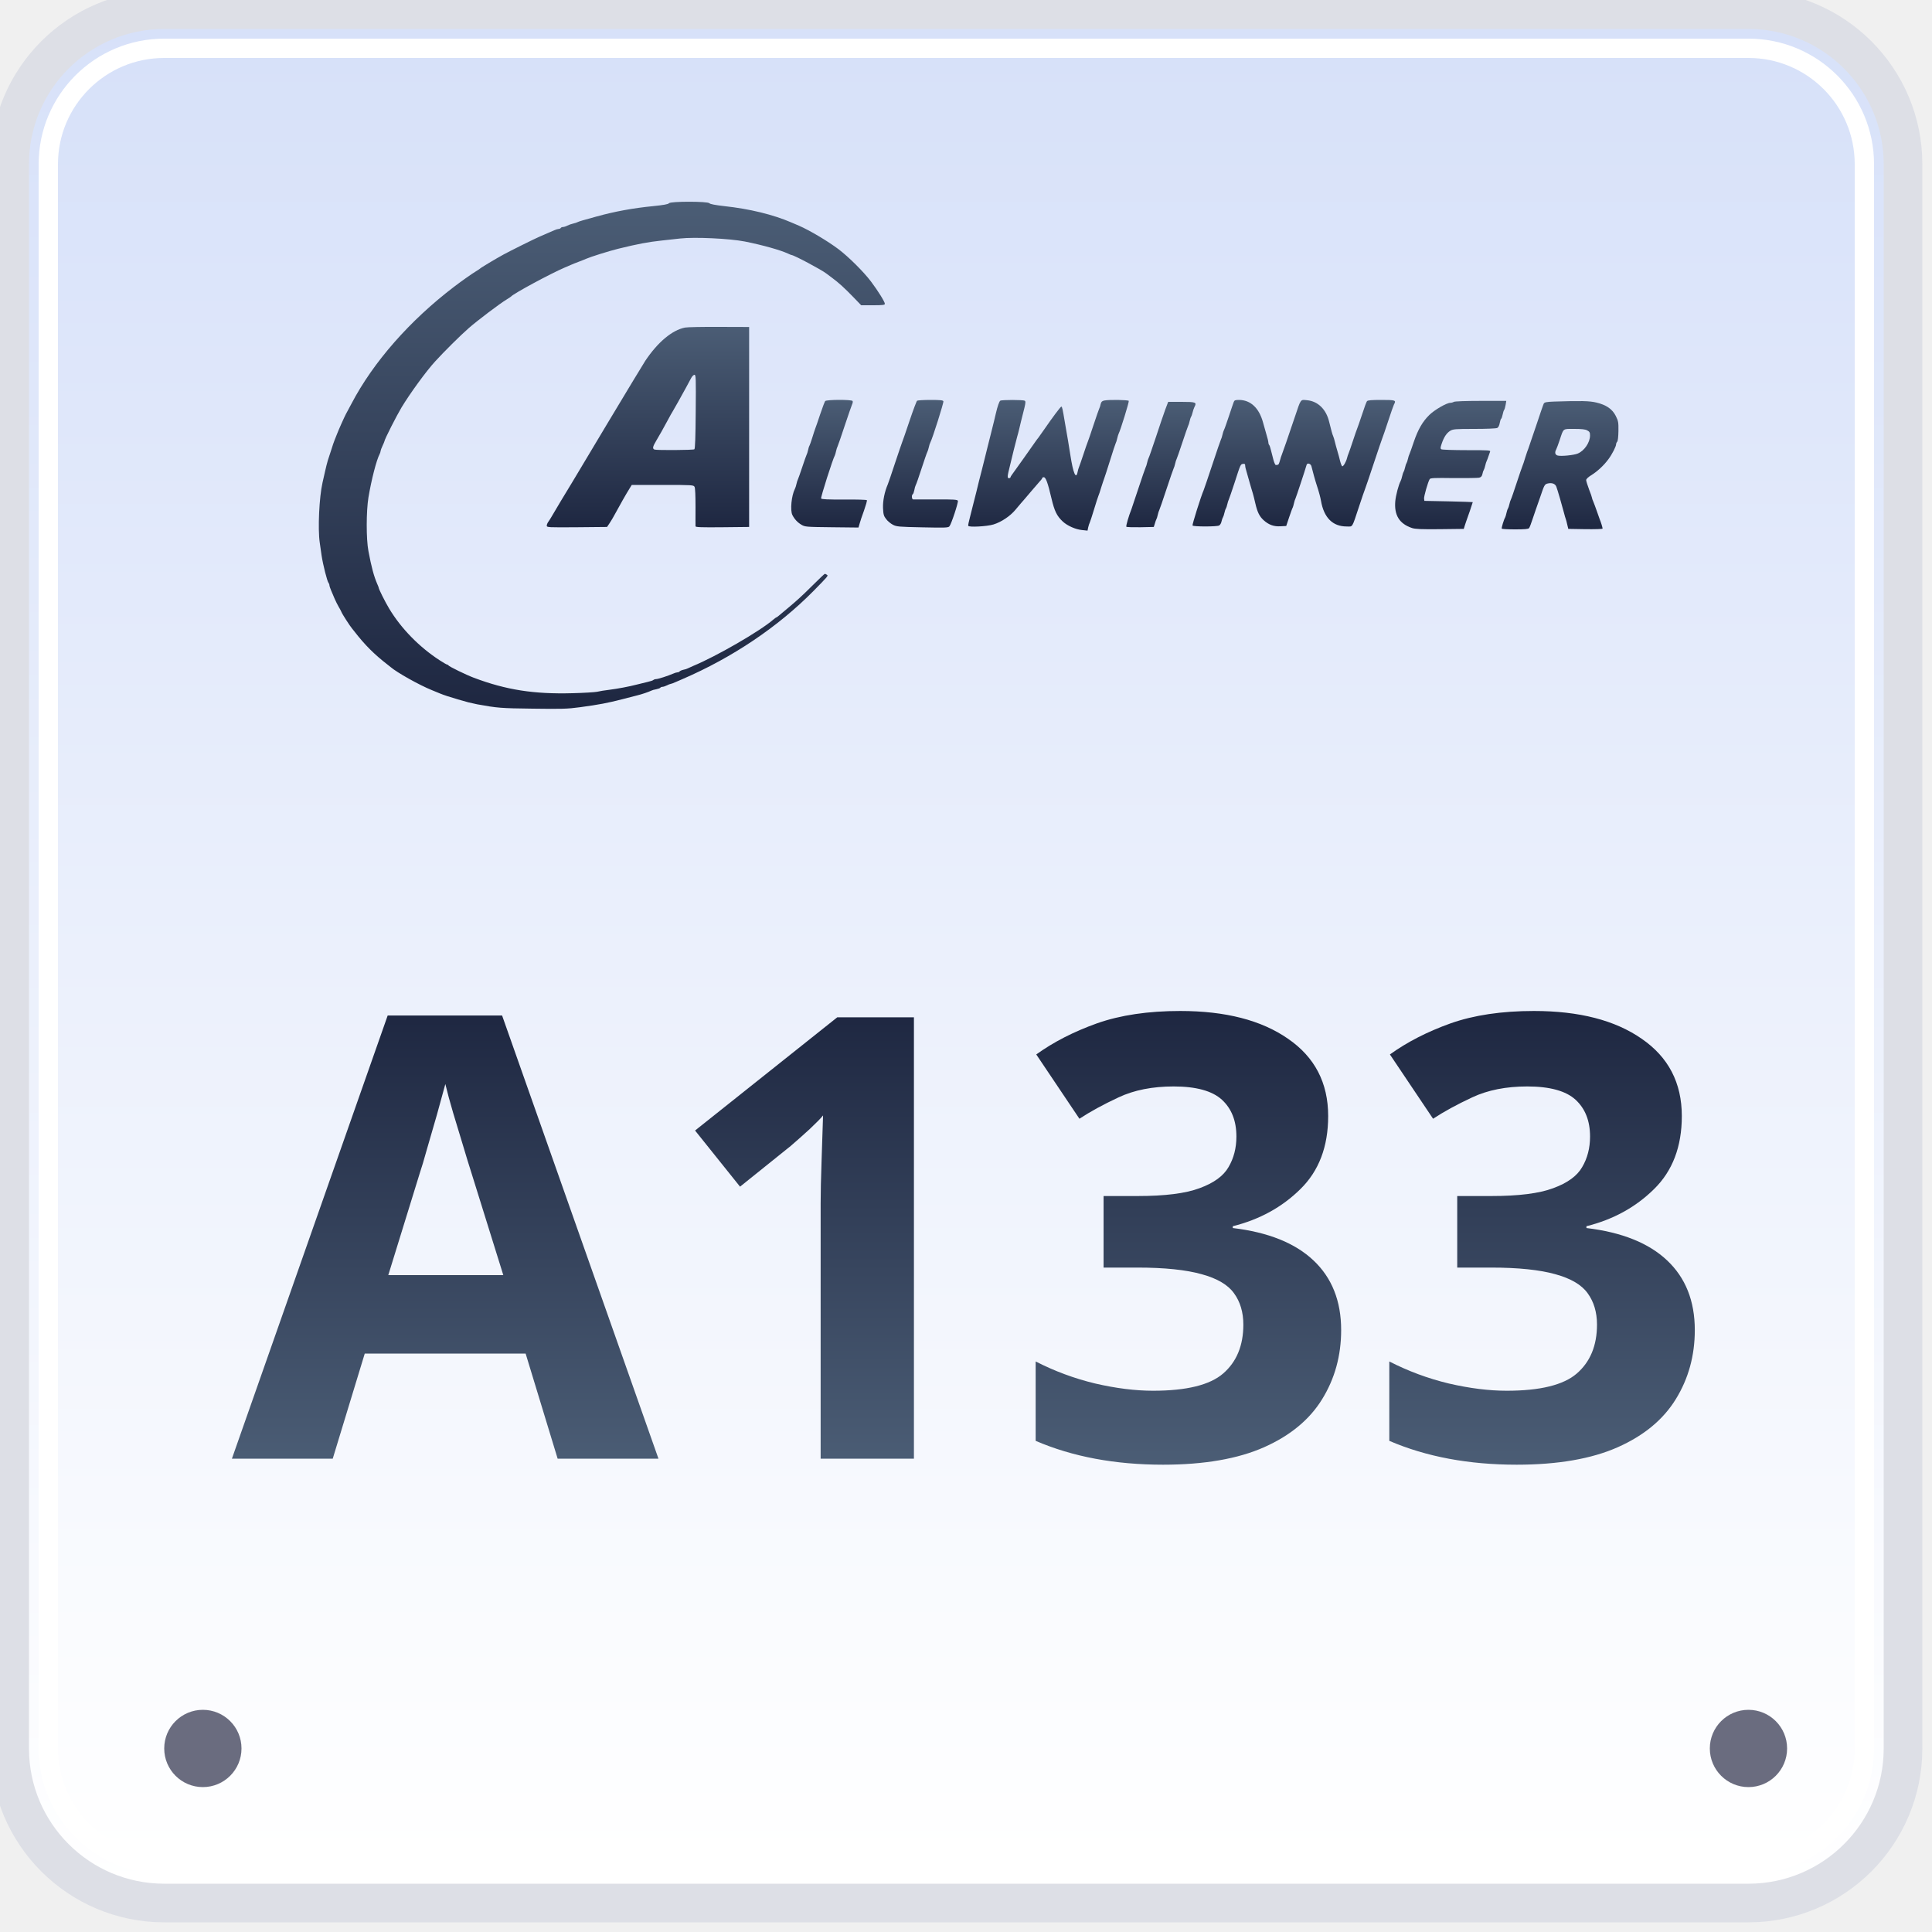
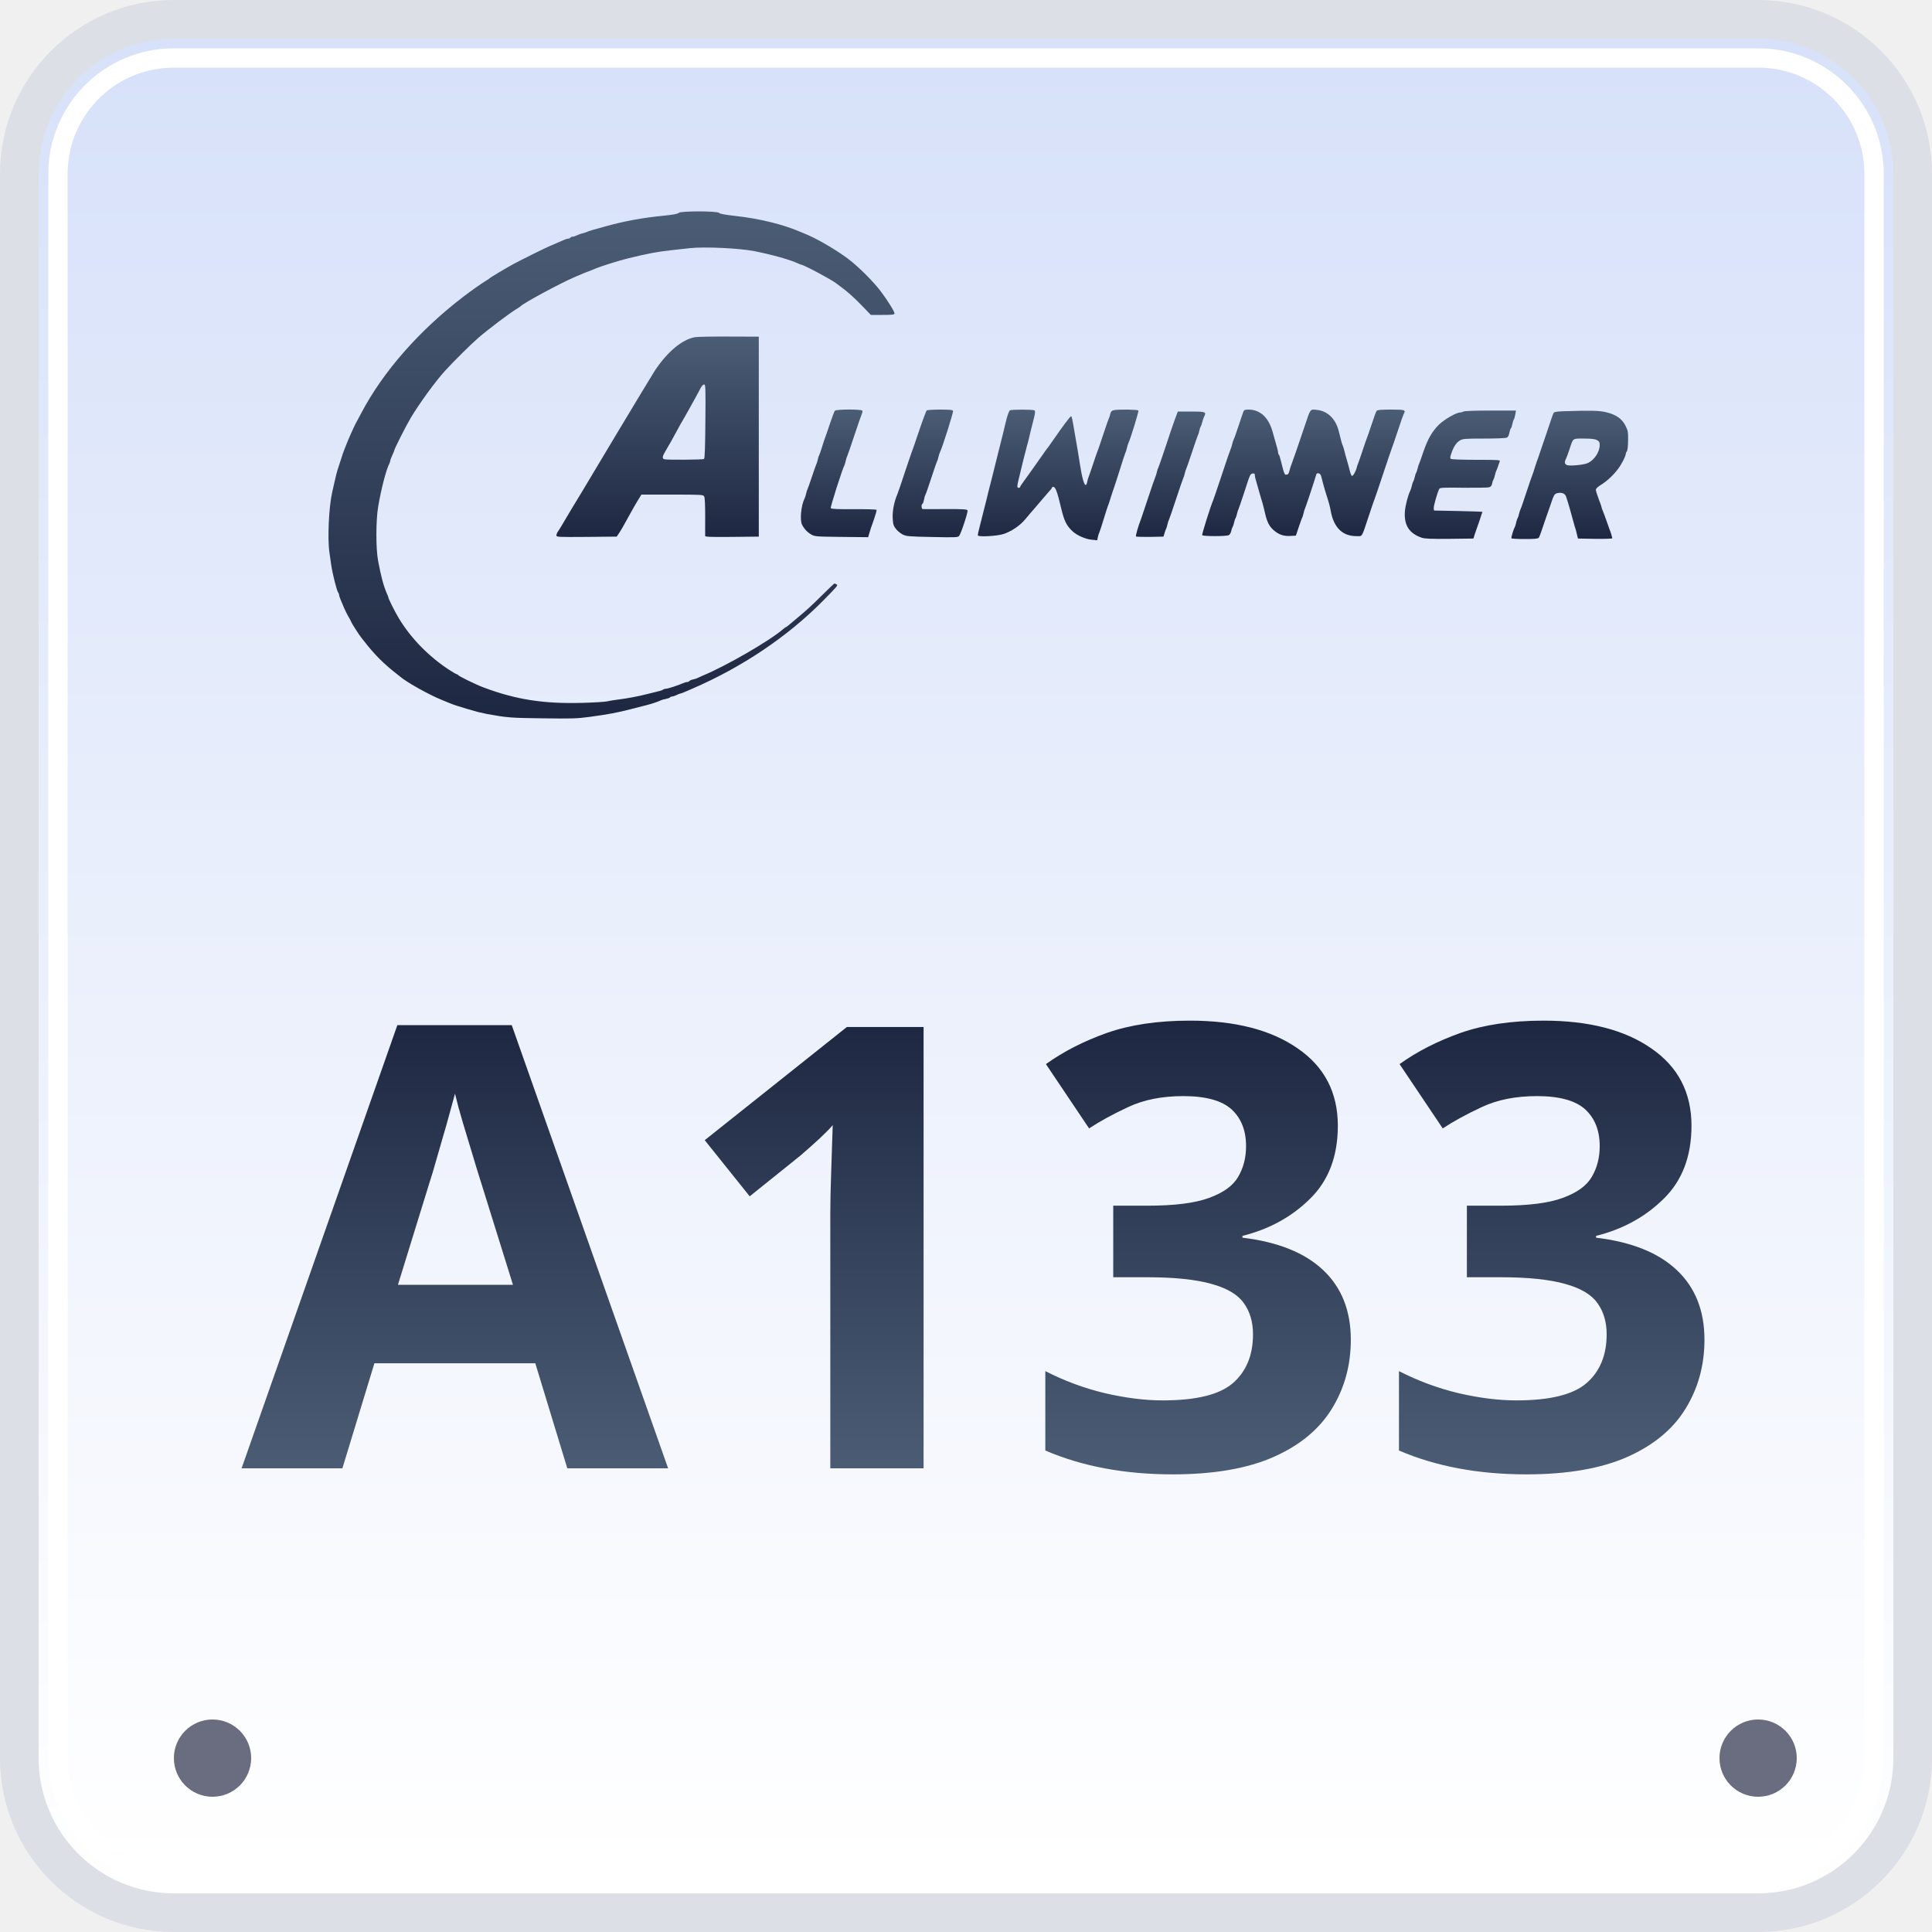
<svg xmlns="http://www.w3.org/2000/svg" width="100" height="100">
  <defs>
    <linearGradient id="soc_bg" x1="0%" y1="0%" x2="0%" y2="100%">
      <stop offset="0%" style="stop-color:#d7e1f9;stop-opacity:1" />
      <stop offset="100%" style="stop-color:#ffffff;stop-opacity:1" />
    </linearGradient>
    <linearGradient id="soc_name" x1="0%" y1="0%" x2="0%" y2="100%">
      <stop offset="0%" style="stop-color:#1e2741;stop-opacity:1" />
      <stop offset="100%" style="stop-color:#4b5d75;stop-opacity:1" />
    </linearGradient>
  </defs>
-   <g transform="translate(0.5,0.5)">
+   <g transform="translate(1,1)">
    <rect x="0" y="0" width="98" height="98" fill="url(#soc_bg)" rx="8" stroke="#dddfe6" stroke-width="2" />
    <rect x="2" y="2" width="94" height="94" fill="url(#soc_bg)" rx="6" stroke="#ffffff" stroke-width="1" />
    <g transform="translate(16,80) scale(0.005,-0.005)" fill="url(#soc_name)">
      <path d="M3625 13996 c-7 -10 -56 -19 -165 -30 -205 -20 -395 -55 -580 -106 -139 -38 -187 -52 -200 -59 -9 -5 -30 -12 -49 -16 -18 -4 -44 -13 -59 -21 -15 -8 -35 -14 -44 -14 -9 0 -20 -4 -23 -10 -3 -5 -13 -10 -22 -10 -8 0 -29 -6 -46 -14 -28 -13 -66 -29 -152 -66 -42 -17 -313 -152 -371 -184 -79 -43 -238 -138 -244 -146 -3 -3 -23 -17 -45 -30 -36 -21 -159 -108 -225 -159 -457 -348 -836 -779 -1061 -1209 -27 -50 -53 -100 -59 -110 -15 -28 -76 -164 -90 -202 -7 -19 -19 -48 -26 -65 -7 -16 -22 -61 -34 -100 -12 -38 -28 -88 -36 -110 -7 -22 -20 -74 -29 -115 -9 -41 -21 -93 -26 -115 -35 -152 -50 -481 -29 -622 6 -38 14 -97 19 -133 14 -94 58 -269 72 -284 5 -6 9 -16 9 -24 0 -7 8 -32 18 -55 10 -23 27 -62 37 -87 11 -25 29 -61 40 -80 12 -19 25 -44 29 -54 6 -19 90 -149 111 -173 5 -7 15 -18 20 -25 111 -144 209 -242 353 -353 7 -5 18 -15 25 -20 66 -57 298 -187 427 -239 36 -15 74 -31 85 -35 33 -14 105 -38 185 -61 41 -11 91 -25 110 -31 19 -5 60 -14 90 -20 210 -38 243 -41 575 -45 302 -4 357 -3 490 15 199 27 286 44 430 81 66 17 138 36 160 41 46 11 123 37 146 49 9 5 33 12 53 15 20 4 39 11 42 16 3 5 13 9 22 9 9 0 30 7 46 15 15 8 33 15 38 15 5 0 30 9 56 21 26 11 56 24 67 29 519 224 989 541 1355 911 154 157 156 159 140 169 -8 5 -18 10 -21 10 -4 0 -60 -53 -125 -118 -118 -117 -166 -160 -258 -237 -26 -22 -62 -52 -80 -67 -17 -15 -34 -28 -37 -28 -3 0 -19 -11 -35 -25 -136 -118 -589 -380 -829 -479 -22 -10 -47 -21 -55 -25 -9 -5 -30 -12 -48 -15 -17 -4 -34 -12 -37 -17 -4 -5 -13 -9 -22 -9 -8 0 -29 -6 -46 -14 -50 -22 -155 -56 -175 -56 -10 0 -22 -4 -28 -9 -5 -5 -31 -14 -59 -20 -27 -7 -77 -19 -110 -27 -85 -22 -197 -43 -290 -55 -44 -5 -99 -14 -123 -20 -24 -5 -139 -12 -255 -15 -400 -11 -688 34 -1022 160 -80 30 -258 117 -263 128 -2 5 -8 8 -13 8 -4 0 -40 20 -78 45 -211 137 -399 329 -523 536 -41 68 -108 202 -108 216 0 3 -6 19 -14 36 -36 83 -61 177 -92 342 -24 125 -23 413 0 555 31 185 83 388 117 452 5 10 9 23 9 30 1 7 9 31 20 53 11 22 19 44 20 48 0 17 126 265 176 348 88 146 256 377 349 478 87 96 264 272 347 344 90 79 323 255 393 297 22 13 42 27 45 30 24 30 408 237 555 300 28 12 59 25 70 30 11 5 45 19 75 30 30 11 64 25 75 30 50 22 238 81 335 105 203 50 310 70 450 85 52 6 138 15 190 21 150 17 513 0 670 -31 185 -37 367 -88 447 -125 17 -8 34 -15 37 -15 24 0 315 -155 361 -192 6 -5 33 -25 60 -45 70 -52 127 -104 220 -200 l80 -83 123 0 c101 0 122 3 122 15 0 20 -70 133 -143 230 -77 102 -229 253 -335 334 -114 86 -300 196 -412 245 -19 8 -55 23 -80 34 -185 80 -430 140 -690 168 -96 11 -149 21 -156 30 -17 21 -405 21 -419 0z" />
      <path d="M3791 12709 c-133 -26 -282 -151 -411 -344 -18 -27 -192 -315 -387 -640 -194 -324 -357 -597 -362 -605 -32 -50 -216 -358 -225 -375 -6 -11 -19 -31 -28 -44 -10 -13 -18 -32 -18 -42 0 -19 12 -19 312 -17 l312 3 27 40 c15 22 40 65 56 95 39 73 120 216 150 263 l23 37 320 0 c309 0 320 -1 330 -20 7 -12 10 -92 10 -208 0 -103 -1 -193 0 -200 0 -10 59 -12 278 -10 l277 3 0 1035 0 1035 -310 1 c-170 1 -330 -2 -354 -7z m111 -871 c-2 -263 -6 -384 -14 -389 -14 -9 -390 -11 -412 -3 -24 9 -20 30 18 93 36 60 67 116 124 221 19 36 38 70 42 75 4 6 31 53 60 105 29 52 67 120 83 150 17 30 39 72 50 93 10 20 26 37 36 37 15 0 16 -33 13 -382z" />
      <path d="M5242 11948 c-5 -7 -29 -69 -52 -138 -23 -69 -45 -134 -50 -145 -4 -11 -19 -54 -31 -95 -13 -41 -26 -79 -30 -85 -4 -5 -10 -26 -14 -45 -4 -19 -11 -41 -16 -50 -4 -8 -24 -64 -44 -125 -20 -60 -40 -117 -44 -125 -5 -9 -12 -31 -16 -50 -4 -19 -11 -41 -16 -50 -36 -70 -51 -224 -26 -272 22 -43 53 -76 93 -100 38 -22 47 -23 315 -26 l276 -3 11 38 c5 21 26 83 46 137 19 54 33 103 30 108 -3 5 -109 8 -236 7 -170 -1 -233 2 -238 11 -6 10 122 412 142 445 3 6 9 26 13 45 4 19 11 41 16 50 4 8 38 105 74 215 37 110 71 210 77 222 6 11 7 26 4 32 -10 16 -270 15 -284 -1z" />
      <path d="M6194 11952 c-6 -4 -41 -97 -78 -207 -37 -110 -71 -209 -76 -220 -5 -11 -38 -110 -75 -220 -36 -110 -70 -209 -75 -220 -33 -76 -52 -171 -49 -244 3 -67 8 -83 32 -114 15 -21 47 -47 70 -59 39 -20 60 -22 307 -27 233 -5 266 -4 278 10 20 23 94 248 88 265 -5 12 -43 15 -228 14 -123 0 -229 -1 -235 0 -15 0 -18 46 -4 54 5 3 12 22 16 42 3 20 10 44 15 53 6 9 32 86 60 171 28 85 54 162 59 170 5 9 12 31 16 50 4 19 11 41 16 50 21 38 140 413 135 426 -4 11 -31 14 -133 14 -70 0 -133 -4 -139 -8z" />
      <path d="M7055 11952 c-11 -7 -28 -55 -46 -132 -10 -44 -23 -98 -53 -217 -8 -32 -22 -87 -31 -123 -9 -36 -23 -92 -31 -125 -8 -33 -22 -87 -30 -120 -8 -33 -22 -86 -30 -117 -7 -32 -21 -84 -28 -115 -8 -32 -22 -85 -30 -118 -8 -33 -24 -96 -35 -139 -12 -44 -20 -84 -18 -89 5 -17 194 -7 262 14 81 25 172 86 227 152 24 29 47 57 53 63 16 18 56 64 115 134 30 35 67 78 82 95 16 16 28 33 28 38 0 4 7 7 15 7 21 0 42 -58 80 -220 31 -132 56 -182 117 -239 47 -44 134 -82 199 -88 l57 -6 7 34 c4 18 11 40 16 49 4 8 24 69 44 135 20 66 40 129 45 140 5 11 19 52 30 90 12 39 26 79 30 90 5 11 31 94 60 185 28 91 55 172 59 180 5 9 12 31 16 50 4 19 11 41 15 50 20 39 110 331 105 340 -7 11 -204 14 -253 4 -24 -5 -32 -13 -38 -37 -3 -17 -10 -38 -15 -47 -4 -8 -31 -85 -59 -170 -28 -85 -55 -164 -60 -175 -5 -11 -25 -69 -45 -130 -20 -60 -40 -119 -45 -130 -5 -11 -12 -35 -15 -52 -16 -81 -46 -10 -74 172 -5 33 -17 103 -25 155 -9 52 -23 136 -32 185 -24 144 -29 166 -37 166 -8 0 -94 -115 -177 -236 -25 -36 -52 -74 -60 -85 -8 -10 -21 -26 -28 -37 -7 -10 -35 -49 -62 -88 -27 -38 -55 -78 -62 -88 -25 -36 -108 -152 -123 -172 -8 -10 -15 -23 -15 -27 0 -4 -7 -8 -16 -8 -18 0 -17 19 10 125 8 33 26 107 40 165 15 58 31 121 36 140 6 19 15 55 21 80 10 44 22 93 54 219 12 52 13 66 3 73 -16 10 -239 10 -253 0z" />
      <path d="M9471 11937 c-5 -12 -27 -78 -50 -147 -23 -69 -45 -132 -50 -140 -5 -9 -12 -31 -16 -50 -4 -19 -11 -41 -16 -50 -4 -8 -45 -125 -89 -260 -45 -135 -85 -254 -90 -265 -27 -60 -120 -357 -115 -365 8 -13 251 -13 275 0 10 5 22 24 25 42 4 18 11 38 15 43 4 6 11 26 15 45 4 19 11 40 15 45 4 6 11 26 15 45 4 19 11 41 16 50 4 8 31 87 60 175 62 193 61 189 88 193 16 3 21 -2 21 -17 0 -11 6 -40 14 -63 7 -24 23 -79 35 -123 13 -44 26 -91 31 -105 4 -14 16 -59 25 -100 21 -92 43 -136 86 -175 53 -48 106 -67 174 -63 l60 3 30 90 c17 50 33 95 37 100 3 6 9 26 13 45 4 19 11 41 16 50 6 12 97 285 115 348 7 24 43 13 50 -15 7 -32 41 -155 54 -193 22 -66 39 -129 45 -165 30 -174 121 -265 265 -265 67 0 52 -24 130 210 28 85 55 164 60 175 5 11 45 130 90 265 45 135 85 254 90 265 5 11 32 90 60 175 28 85 55 163 60 172 25 45 18 48 -129 48 -103 0 -141 -3 -150 -13 -6 -7 -29 -69 -51 -138 -23 -68 -45 -133 -50 -144 -5 -11 -25 -69 -45 -130 -20 -60 -40 -119 -45 -130 -5 -11 -12 -31 -15 -45 -10 -41 -39 -90 -50 -87 -5 2 -15 26 -22 53 -6 27 -19 74 -28 104 -9 30 -21 73 -26 95 -5 22 -13 49 -18 60 -9 19 -20 61 -42 150 -31 129 -117 212 -229 222 -69 7 -62 17 -124 -168 -70 -209 -127 -372 -136 -394 -5 -11 -14 -39 -20 -62 -6 -24 -15 -44 -20 -44 -6 -1 -15 -2 -22 -3 -6 -1 -17 23 -25 52 -7 28 -19 74 -26 101 -6 27 -15 53 -20 57 -4 4 -7 15 -7 24 0 9 -9 48 -21 86 -11 38 -27 94 -35 124 -41 148 -129 229 -247 230 -40 0 -49 -3 -56 -23z" />
      <path d="M11750 11940 c-8 -5 -25 -10 -36 -10 -39 0 -164 -73 -217 -125 -70 -68 -118 -151 -162 -281 -20 -60 -40 -116 -44 -124 -5 -9 -12 -31 -16 -50 -4 -19 -11 -39 -15 -45 -4 -5 -11 -26 -15 -45 -4 -19 -11 -39 -15 -45 -4 -5 -11 -26 -15 -45 -4 -19 -11 -41 -16 -50 -21 -39 -49 -146 -55 -207 -13 -146 42 -235 173 -279 33 -11 96 -14 289 -12 l247 3 9 30 c5 17 12 37 15 45 13 34 70 200 69 202 -1 1 -113 5 -251 8 l-250 5 -3 23 c-3 22 40 173 58 202 7 12 47 14 247 11 132 -1 251 1 265 4 20 5 29 15 34 38 3 18 10 37 14 42 4 6 11 26 15 45 4 19 11 41 16 50 4 8 12 29 17 45 6 17 13 38 17 48 7 16 -9 17 -241 17 -137 0 -255 4 -263 9 -11 7 -11 16 3 57 23 69 51 111 88 134 30 18 51 20 251 20 124 0 226 4 237 10 11 6 21 26 25 50 4 22 10 42 15 45 4 3 11 22 15 42 4 21 11 43 15 48 5 6 12 30 16 53 l7 42 -264 0 c-153 0 -270 -4 -279 -10z" />
      <path d="M12788 11943 c-80 -3 -99 -7 -107 -21 -5 -9 -41 -114 -80 -232 -40 -118 -76 -224 -80 -235 -5 -11 -19 -51 -31 -90 -11 -38 -25 -79 -30 -90 -5 -11 -32 -90 -60 -175 -28 -85 -54 -162 -59 -170 -5 -9 -12 -31 -16 -50 -4 -19 -11 -39 -15 -45 -4 -5 -11 -26 -15 -45 -4 -19 -10 -39 -13 -45 -14 -22 -40 -110 -36 -117 3 -5 65 -8 138 -8 99 0 136 3 145 13 6 8 22 49 36 93 15 43 29 86 32 94 3 8 25 71 49 140 39 116 44 126 72 134 44 12 81 0 93 -32 11 -27 61 -200 81 -277 5 -22 13 -47 16 -55 3 -8 11 -35 16 -60 l11 -45 178 -3 c97 -1 177 1 177 6 0 10 -17 67 -30 97 -4 11 -18 49 -30 85 -12 36 -29 79 -36 97 -8 17 -14 35 -14 40 0 5 -13 44 -30 86 -16 43 -30 87 -30 97 0 11 19 30 50 49 65 40 133 103 180 167 39 52 80 133 80 156 0 8 5 19 11 25 7 7 12 52 13 111 1 90 -1 103 -28 157 -36 71 -99 114 -201 138 -69 17 -162 19 -437 10z m342 -298 c25 -13 30 -22 30 -53 0 -72 -59 -159 -127 -187 -40 -17 -171 -30 -207 -21 -28 7 -34 32 -16 64 5 9 21 53 36 97 41 124 29 115 150 115 75 0 114 -4 134 -15z" />
      <path d="M8762 11858 c-17 -46 -60 -173 -96 -283 -37 -110 -70 -207 -75 -215 -5 -9 -12 -31 -16 -50 -4 -19 -11 -41 -16 -50 -4 -8 -38 -105 -74 -215 -37 -110 -69 -207 -72 -215 -28 -69 -59 -176 -53 -183 3 -4 69 -6 145 -5 l139 3 11 35 c5 19 13 40 16 45 4 6 10 26 14 45 4 19 11 41 16 50 4 8 38 105 74 215 36 110 70 207 74 215 5 9 12 31 16 50 4 19 11 41 16 50 4 8 31 85 59 170 28 85 55 162 59 170 5 9 12 31 16 50 4 19 11 40 15 45 4 6 11 25 15 43 4 18 13 45 20 59 26 49 15 53 -135 53 l-137 0 -31 -82z" />
    </g>
    <text x="50" y="75" fill="url(#soc_name)" text-anchor="middle">
      <tspan font-weight="600" font-size="32" font-family="Adobe Heiti Std, sans-serif">A133</tspan>
    </text>
    <circle cx="10" cy="90" r="2" fill="#6a6c7f" />
    <circle cx="90" cy="90" r="2" fill="#6a6c7f" />
  </g>
</svg>
